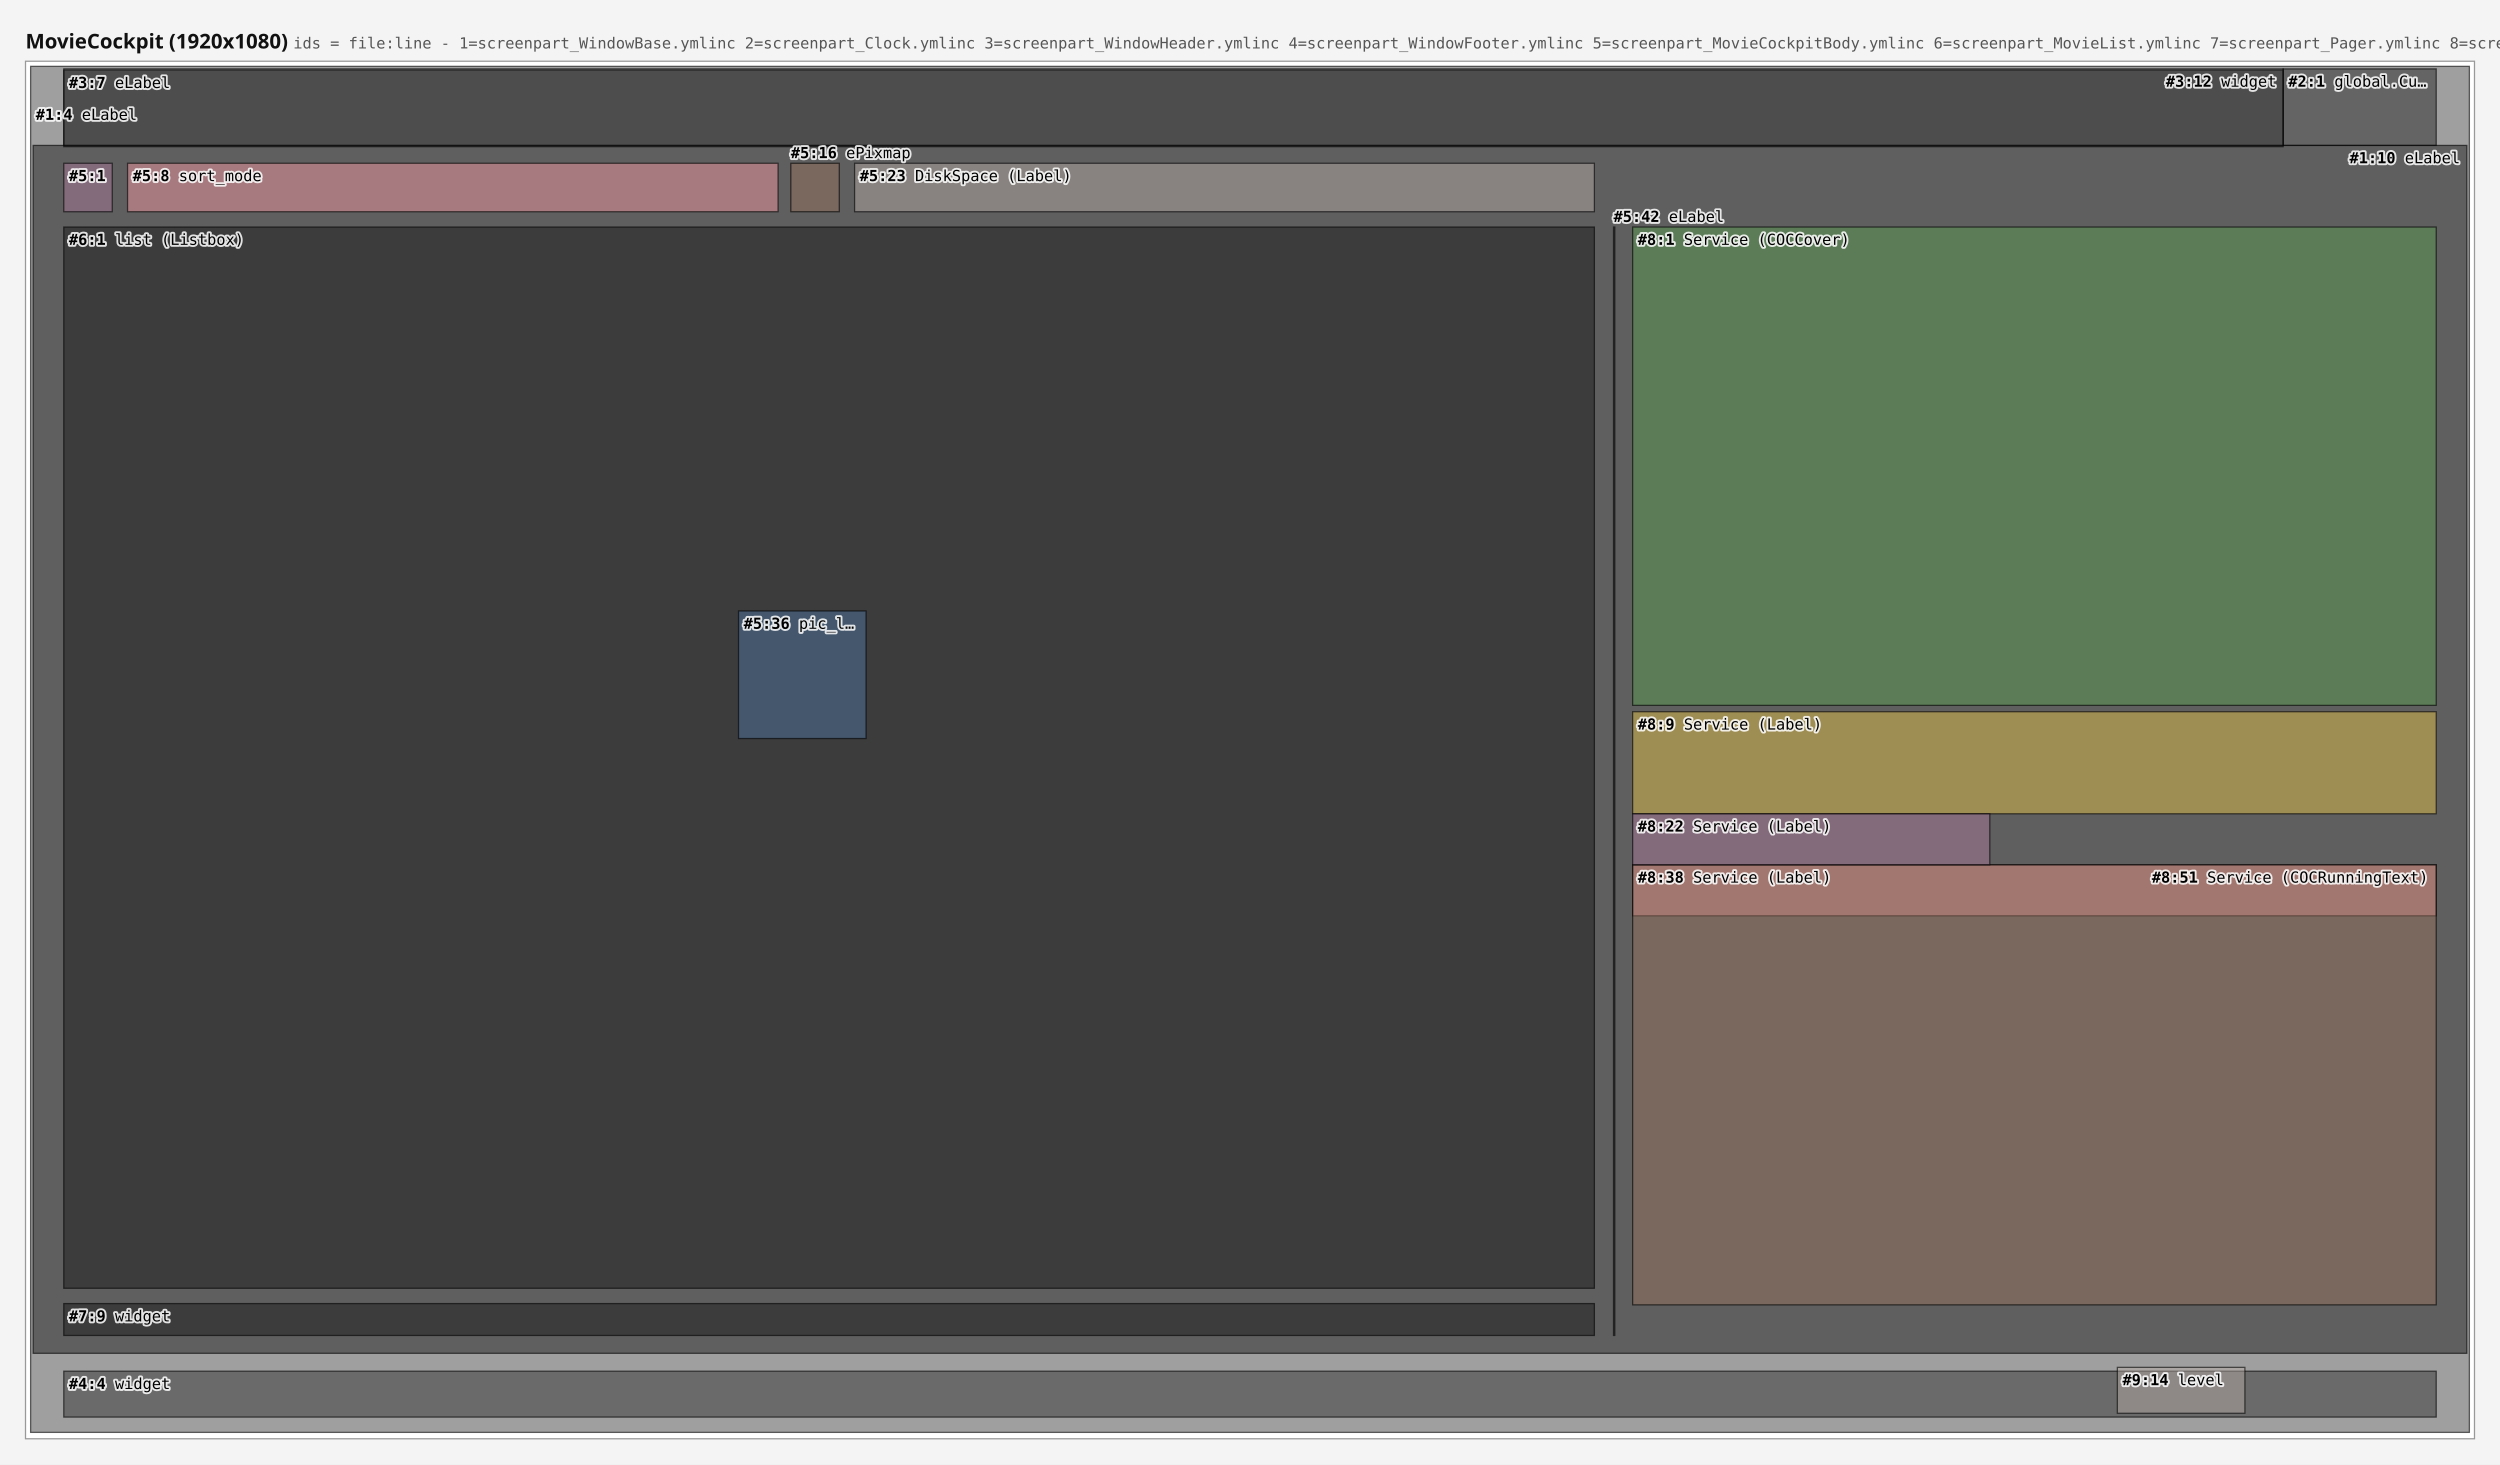
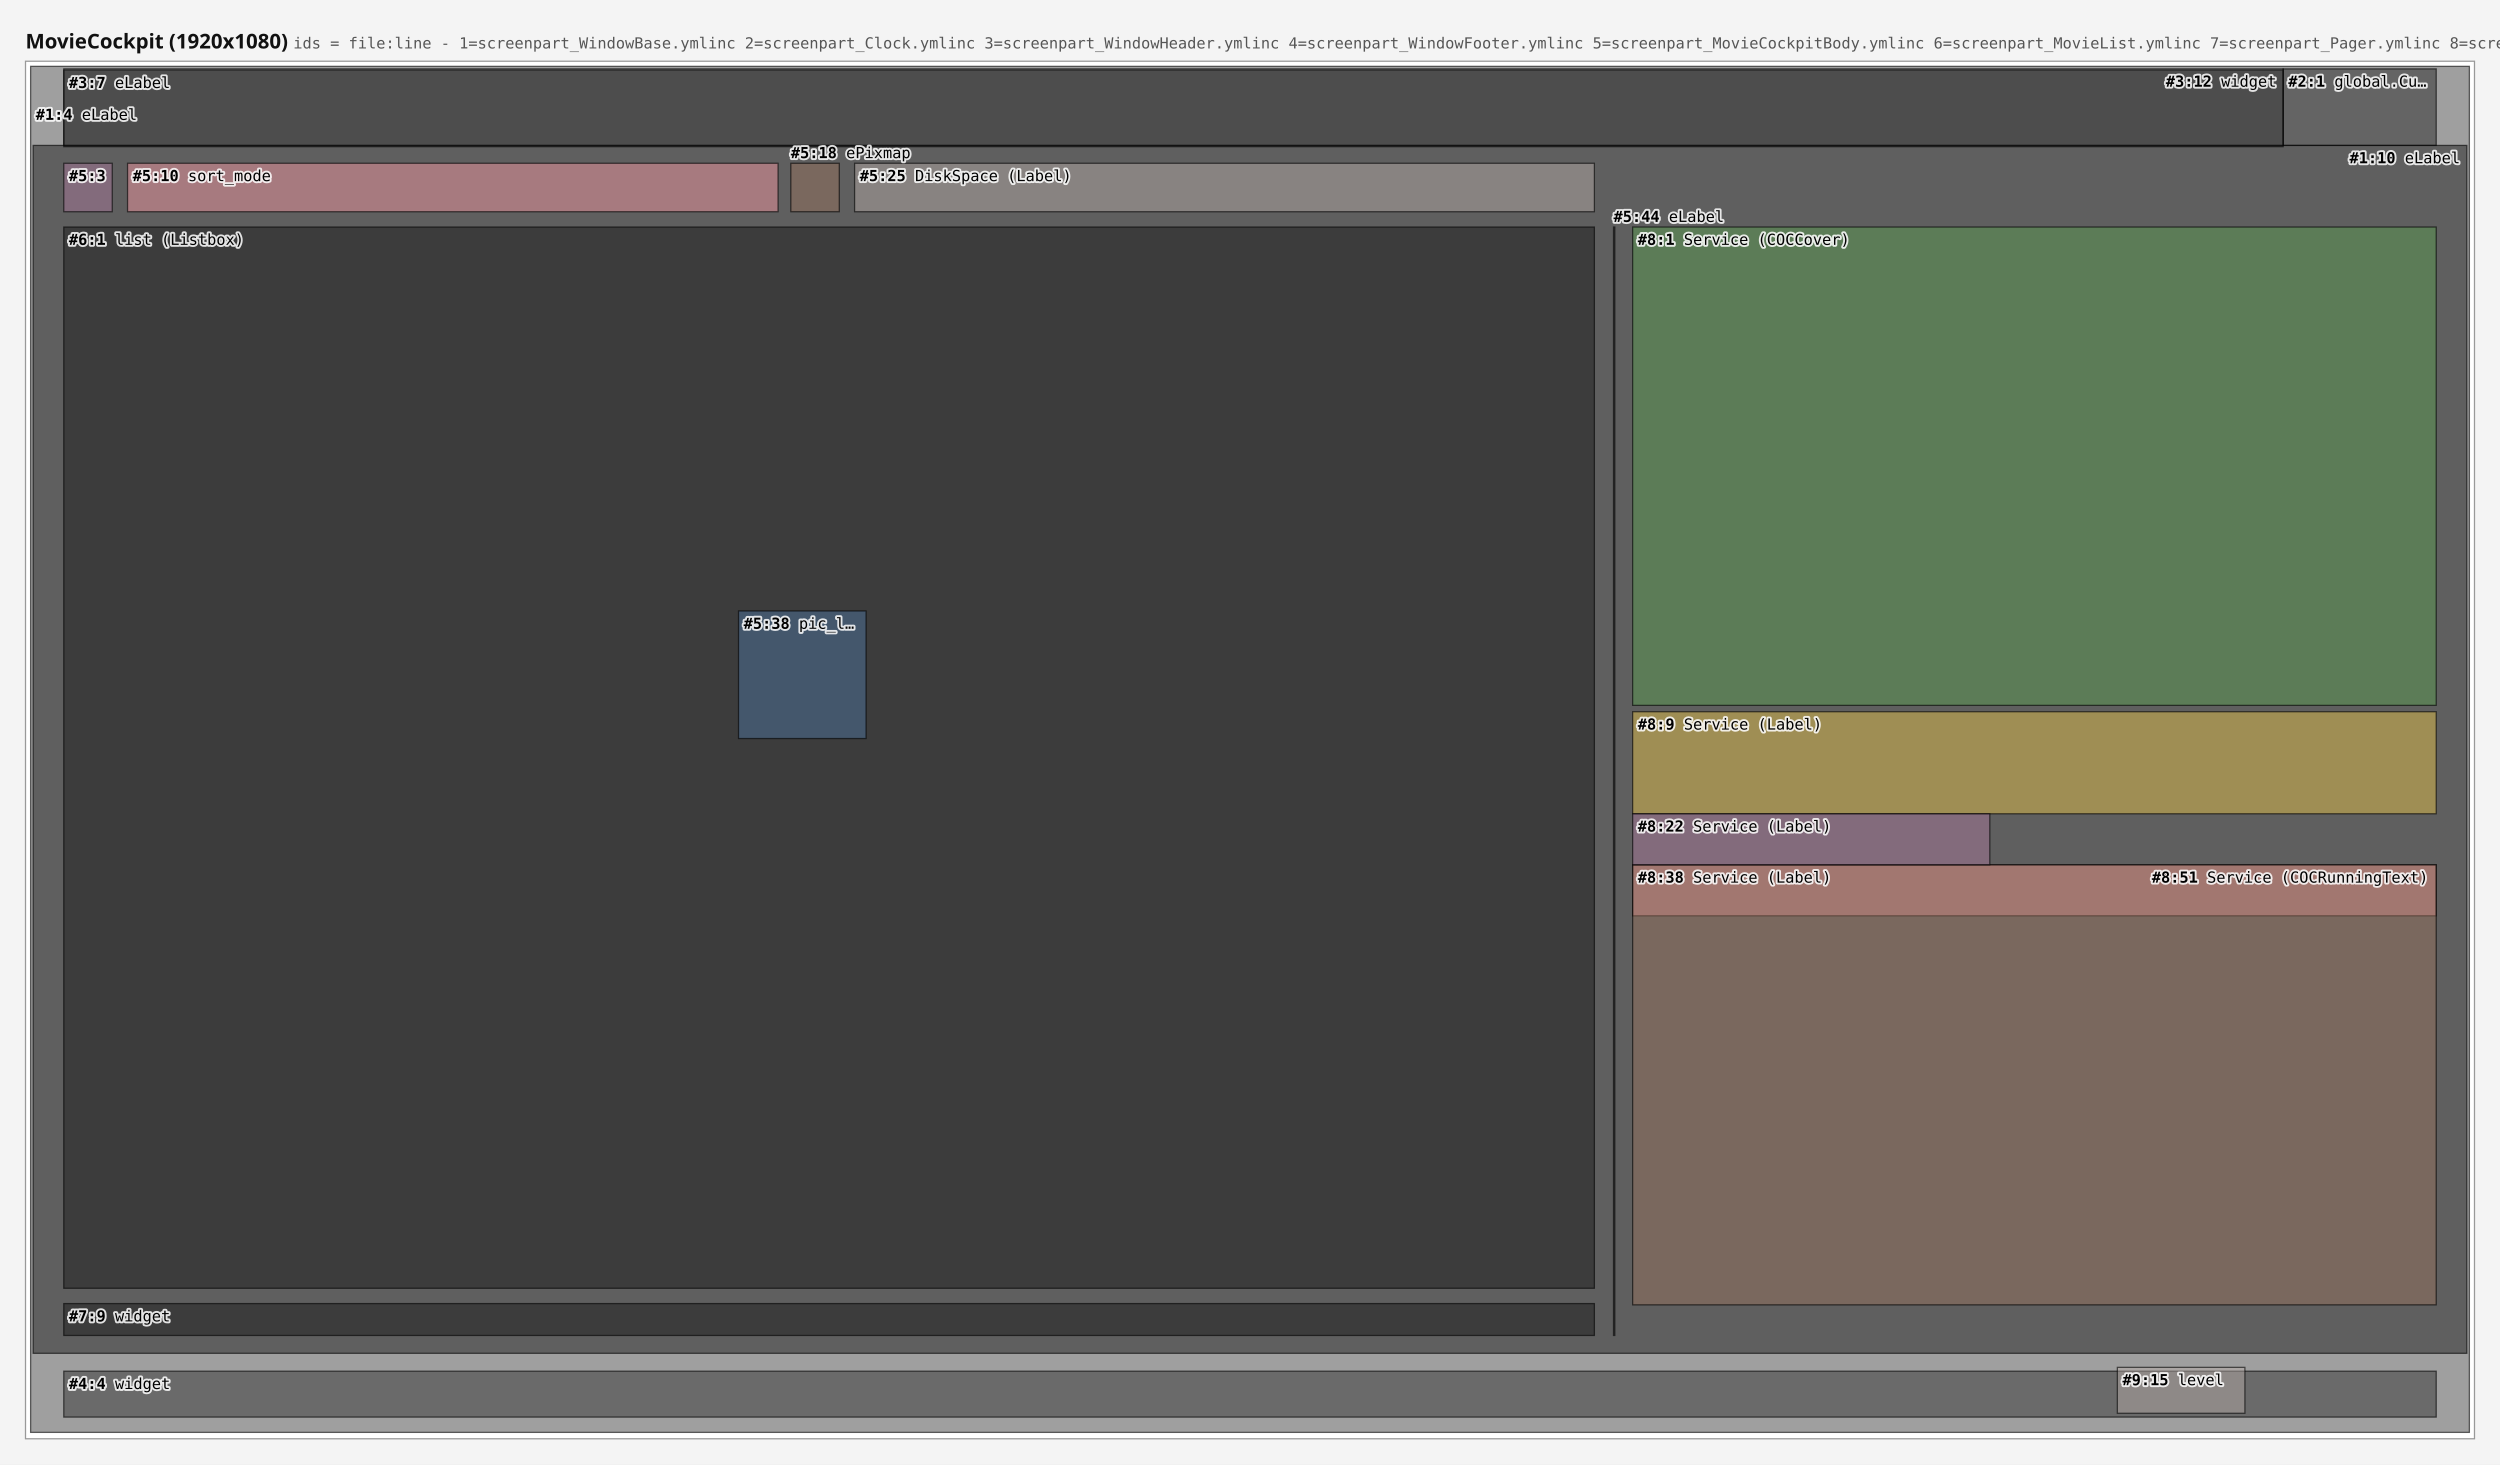
<svg xmlns="http://www.w3.org/2000/svg" width="1960" height="1148" viewBox="0 0 1960 1148">
  <rect x="0" y="0" width="1960" height="1148" fill="#f4f4f4" />
  <text x="20" y="38" font-family="sans-serif" font-size="16" font-weight="bold" fill="#111111">MovieCockpit (1920x1080) <tspan font-family="monospace" font-size="12" font-weight="normal" fill="#555555">ids = file:line - 1=screenpart_WindowBase.ymlinc  2=screenpart_Clock.ymlinc  3=screenpart_WindowHeader.ymlinc  4=screenpart_WindowFooter.ymlinc  5=screenpart_MovieCockpitBody.ymlinc  6=screenpart_MovieList.ymlinc  7=screenpart_Pager.ymlinc  8=screenpart_MovieDetails.ymlinc  9=screen_MovieCockpit.ymlinc</tspan>
  </text>
  <g data-screen="0" transform="translate(20,48)">
    <rect x="0" y="0" width="1920" height="1080" fill="#ffffff" stroke="#999999" stroke-width="1" />
    <rect data-ref="0:0" data-src="screenpart_WindowBase.ymlinc:4" x="4" y="4" width="1912" height="1071" fill="#2c2c2c" fill-opacity="0.45" stroke="#000000" stroke-opacity="0.6" stroke-width="1" />
    <rect data-ref="0:1" data-src="screenpart_WindowBase.ymlinc:10" x="6" y="66" width="1908" height="947" fill="#121212" fill-opacity="0.45" stroke="#000000" stroke-opacity="0.6" stroke-width="1" />
-     <rect data-ref="0:11" data-src="screenpart_MovieCockpitBody.ymlinc:42" x="1245" y="130" width="1" height="869" fill="#424242" fill-opacity="0.45" stroke="#000000" stroke-opacity="0.6" stroke-width="1" />
-     <rect data-ref="0:6" data-src="screenpart_MovieCockpitBody.ymlinc:1" x="30" y="80" width="38" height="38" fill="#b07aa1" fill-opacity="0.45" stroke="#000000" stroke-opacity="0.6" stroke-width="1" />
-     <rect data-ref="0:7" data-src="screenpart_MovieCockpitBody.ymlinc:8" x="80" y="80" width="510" height="38" fill="#ff9da7" fill-opacity="0.45" stroke="#000000" stroke-opacity="0.6" stroke-width="1" />
-     <rect data-ref="0:8" data-src="screenpart_MovieCockpitBody.ymlinc:16" x="600" y="80" width="38" height="38" fill="#9c755f" fill-opacity="0.45" stroke="#000000" stroke-opacity="0.6" stroke-width="1" />
-     <rect data-ref="0:9" data-src="screenpart_MovieCockpitBody.ymlinc:23" x="650" y="80" width="580" height="38" fill="#bab0ac" fill-opacity="0.45" stroke="#000000" stroke-opacity="0.6" stroke-width="1" />
+     <rect data-ref="0:11" data-src="screenpart_MovieCockpitBody.ymlinc:44" x="1245" y="130" width="1" height="869" fill="#424242" fill-opacity="0.45" stroke="#000000" stroke-opacity="0.6" stroke-width="1" />
+     <rect data-ref="0:6" data-src="screenpart_MovieCockpitBody.ymlinc:3" x="30" y="80" width="38" height="38" fill="#b07aa1" fill-opacity="0.45" stroke="#000000" stroke-opacity="0.6" stroke-width="1" />
+     <rect data-ref="0:7" data-src="screenpart_MovieCockpitBody.ymlinc:10" x="80" y="80" width="510" height="38" fill="#ff9da7" fill-opacity="0.45" stroke="#000000" stroke-opacity="0.6" stroke-width="1" />
+     <rect data-ref="0:8" data-src="screenpart_MovieCockpitBody.ymlinc:18" x="600" y="80" width="38" height="38" fill="#9c755f" fill-opacity="0.45" stroke="#000000" stroke-opacity="0.6" stroke-width="1" />
+     <rect data-ref="0:9" data-src="screenpart_MovieCockpitBody.ymlinc:25" x="650" y="80" width="580" height="38" fill="#bab0ac" fill-opacity="0.45" stroke="#000000" stroke-opacity="0.6" stroke-width="1" />
    <rect data-ref="0:12" data-src="screenpart_MovieList.ymlinc:1" x="30" y="130" width="1200" height="832" fill="#121212" fill-opacity="0.45" stroke="#000000" stroke-opacity="0.6" stroke-width="1" />
    <rect data-ref="0:13" data-src="screenpart_Pager.ymlinc:9" x="30" y="974" width="1200" height="25" fill="#121212" fill-opacity="0.45" stroke="#000000" stroke-opacity="0.6" stroke-width="1" />
    <rect data-ref="0:14" data-src="screenpart_MovieDetails.ymlinc:1" x="1260" y="130" width="630" height="375" fill="#59a14f" fill-opacity="0.45" stroke="#000000" stroke-opacity="0.6" stroke-width="1" />
    <rect data-ref="0:17" data-src="screenpart_MovieDetails.ymlinc:38" x="1260" y="630" width="630" height="40" fill="#ff9da7" fill-opacity="0.45" stroke="#000000" stroke-opacity="0.6" stroke-width="1" />
    <rect data-ref="0:18" data-src="screenpart_MovieDetails.ymlinc:51" x="1260" y="630" width="630" height="345" fill="#9c755f" fill-opacity="0.45" stroke="#000000" stroke-opacity="0.6" stroke-width="1" />
    <rect data-ref="0:15" data-src="screenpart_MovieDetails.ymlinc:9" x="1260" y="510" width="630" height="80" fill="#edc948" fill-opacity="0.45" stroke="#000000" stroke-opacity="0.6" stroke-width="1" />
    <rect data-ref="0:16" data-src="screenpart_MovieDetails.ymlinc:22" x="1260" y="590" width="280" height="40" fill="#b07aa1" fill-opacity="0.45" stroke="#000000" stroke-opacity="0.6" stroke-width="1" />
-     <rect data-ref="0:10" data-src="screenpart_MovieCockpitBody.ymlinc:36" x="559" y="431" width="100" height="100" fill="#4e79a7" fill-opacity="0.45" stroke="#000000" stroke-opacity="0.6" stroke-width="1" />
+     <rect data-ref="0:10" data-src="screenpart_MovieCockpitBody.ymlinc:38" x="559" y="431" width="100" height="100" fill="#4e79a7" fill-opacity="0.45" stroke="#000000" stroke-opacity="0.6" stroke-width="1" />
    <rect data-ref="0:5" data-src="screenpart_WindowFooter.ymlinc:4" x="30" y="1027" width="1860" height="36" fill="#2c2c2c" fill-opacity="0.45" stroke="#000000" stroke-opacity="0.6" stroke-width="1" />
    <rect data-ref="0:3" data-src="screenpart_WindowHeader.ymlinc:7" x="30" y="7" width="1740" height="60" fill="#2c2c2c" fill-opacity="0.45" stroke="#000000" stroke-opacity="0.6" stroke-width="1" />
    <rect data-ref="0:2" data-src="screenpart_Clock.ymlinc:1" x="1770" y="6" width="120" height="60" fill="#1d1d1d" fill-opacity="0.45" stroke="#000000" stroke-opacity="0.6" stroke-width="1" />
    <rect data-ref="0:4" data-src="screenpart_WindowHeader.ymlinc:12" x="30" y="6" width="1740" height="60" fill="#2c2c2c" fill-opacity="0.45" stroke="#000000" stroke-opacity="0.6" stroke-width="1" />
-     <rect data-ref="0:19" data-src="screen_MovieCockpit.ymlinc:14" x="1640" y="1024" width="100" height="36" fill="#bab0ac" fill-opacity="0.45" stroke="#000000" stroke-opacity="0.6" stroke-width="1" />
+     <rect data-ref="0:19" data-src="screen_MovieCockpit.ymlinc:15" x="1640" y="1024" width="100" height="36" fill="#bab0ac" fill-opacity="0.45" stroke="#000000" stroke-opacity="0.6" stroke-width="1" />
    <g pointer-events="none" font-family="monospace" font-size="12" fill="#000000" stroke="#ffffff" stroke-width="3" stroke-opacity="0.85" stroke-linejoin="round" paint-order="stroke">
      <text x="8" y="46">
        <tspan font-weight="bold">#1:4</tspan> eLabel</text>
      <text x="1822" y="80">
        <tspan font-weight="bold">#1:10</tspan> eLabel</text>
      <text x="1245" y="126">
-         <tspan font-weight="bold">#5:42</tspan> eLabel</text>
+         <tspan font-weight="bold">#5:44</tspan> eLabel</text>
      <text x="34" y="94">
-         <tspan font-weight="bold">#5:1</tspan>
+         <tspan font-weight="bold">#5:3</tspan>
      </text>
      <text x="84" y="94">
-         <tspan font-weight="bold">#5:8</tspan> sort_mode</text>
+         <tspan font-weight="bold">#5:10</tspan> sort_mode</text>
      <text x="600" y="76">
-         <tspan font-weight="bold">#5:16</tspan> ePixmap</text>
+         <tspan font-weight="bold">#5:18</tspan> ePixmap</text>
      <text x="654" y="94">
-         <tspan font-weight="bold">#5:23</tspan> DiskSpace (Label)</text>
+         <tspan font-weight="bold">#5:25</tspan> DiskSpace (Label)</text>
      <text x="34" y="144">
        <tspan font-weight="bold">#6:1</tspan> list (Listbox)</text>
      <text x="34" y="988">
        <tspan font-weight="bold">#7:9</tspan> widget</text>
      <text x="1264" y="144">
        <tspan font-weight="bold">#8:1</tspan> Service (COCCover)</text>
      <text x="1264" y="644">
        <tspan font-weight="bold">#8:38</tspan> Service (Label)</text>
      <text x="1667" y="644">
        <tspan font-weight="bold">#8:51</tspan> Service (COCRunningText)</text>
      <text x="1264" y="524">
        <tspan font-weight="bold">#8:9</tspan> Service (Label)</text>
      <text x="1264" y="604">
        <tspan font-weight="bold">#8:22</tspan> Service (Label)</text>
      <text x="563" y="445">
-         <tspan font-weight="bold">#5:36</tspan> pic_l…</text>
+         <tspan font-weight="bold">#5:38</tspan> pic_l…</text>
      <text x="34" y="1041">
        <tspan font-weight="bold">#4:4</tspan> widget</text>
      <text x="34" y="21">
        <tspan font-weight="bold">#3:7</tspan> eLabel</text>
      <text x="1774" y="20">
        <tspan font-weight="bold">#2:1</tspan> global.Cu…</text>
      <text x="1678" y="20">
        <tspan font-weight="bold">#3:12</tspan> widget</text>
      <text x="1644" y="1038">
-         <tspan font-weight="bold">#9:14</tspan> level</text>
+         <tspan font-weight="bold">#9:15</tspan> level</text>
    </g>
  </g>
</svg>
